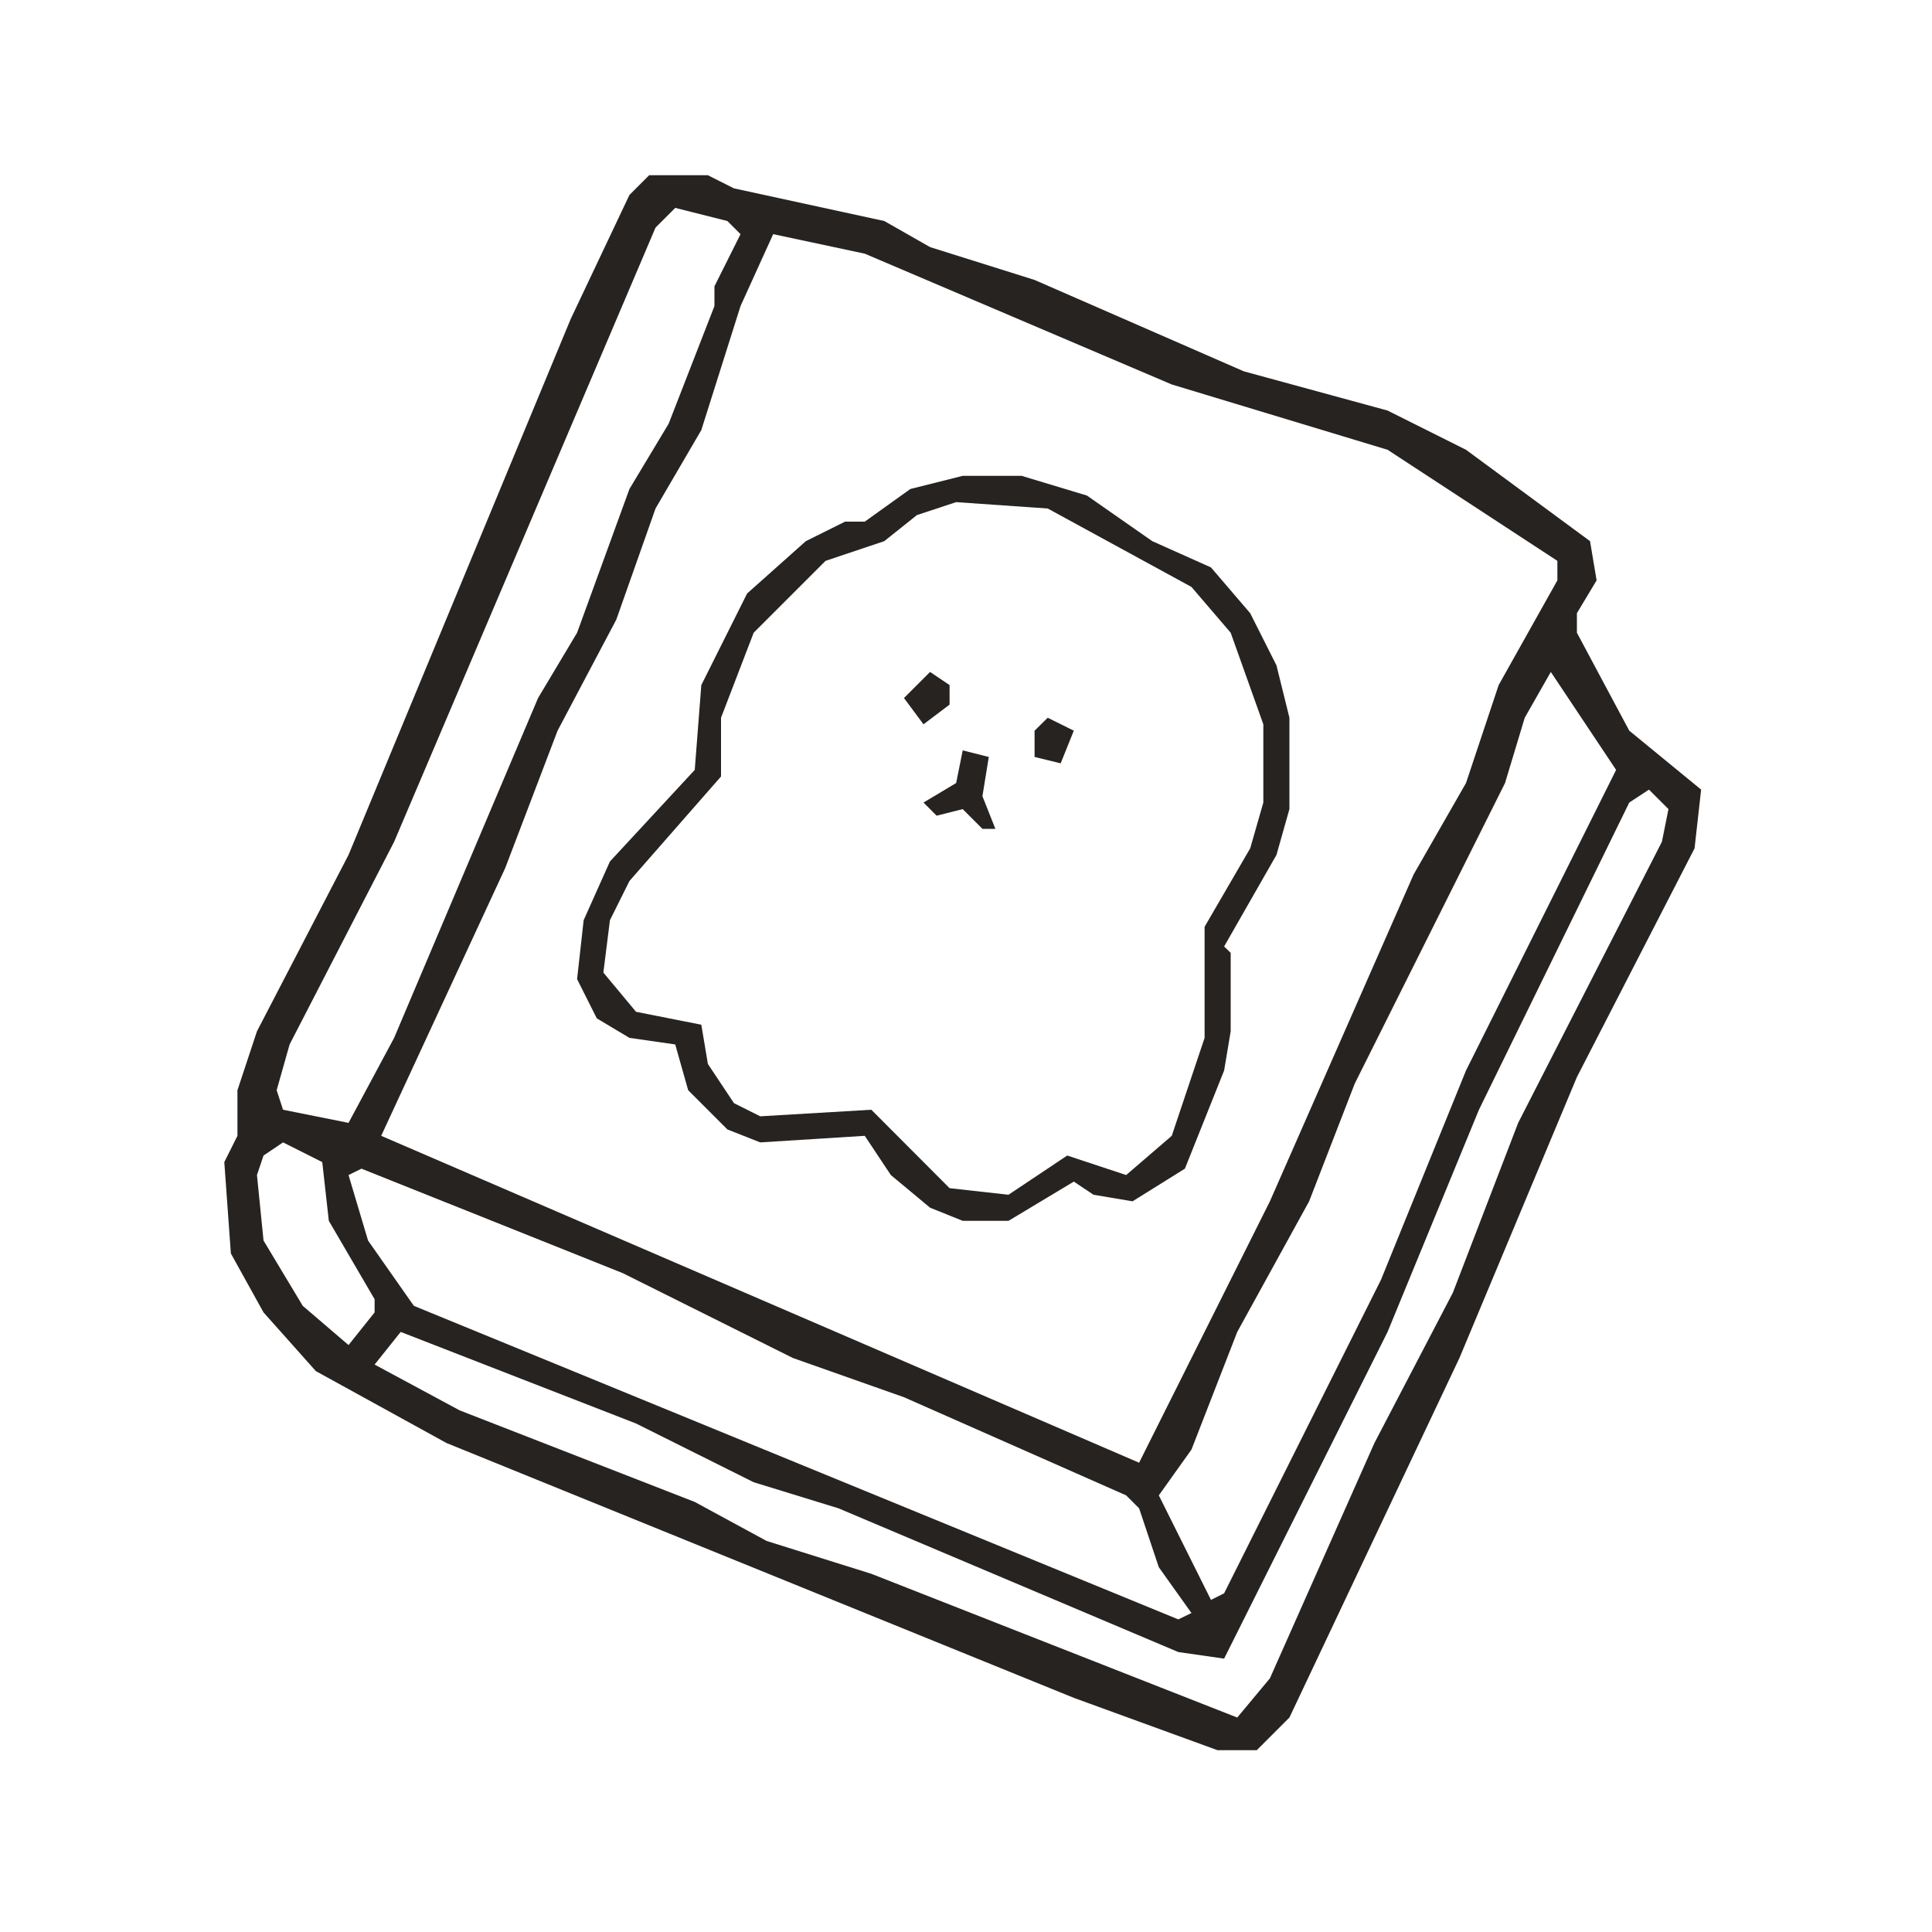
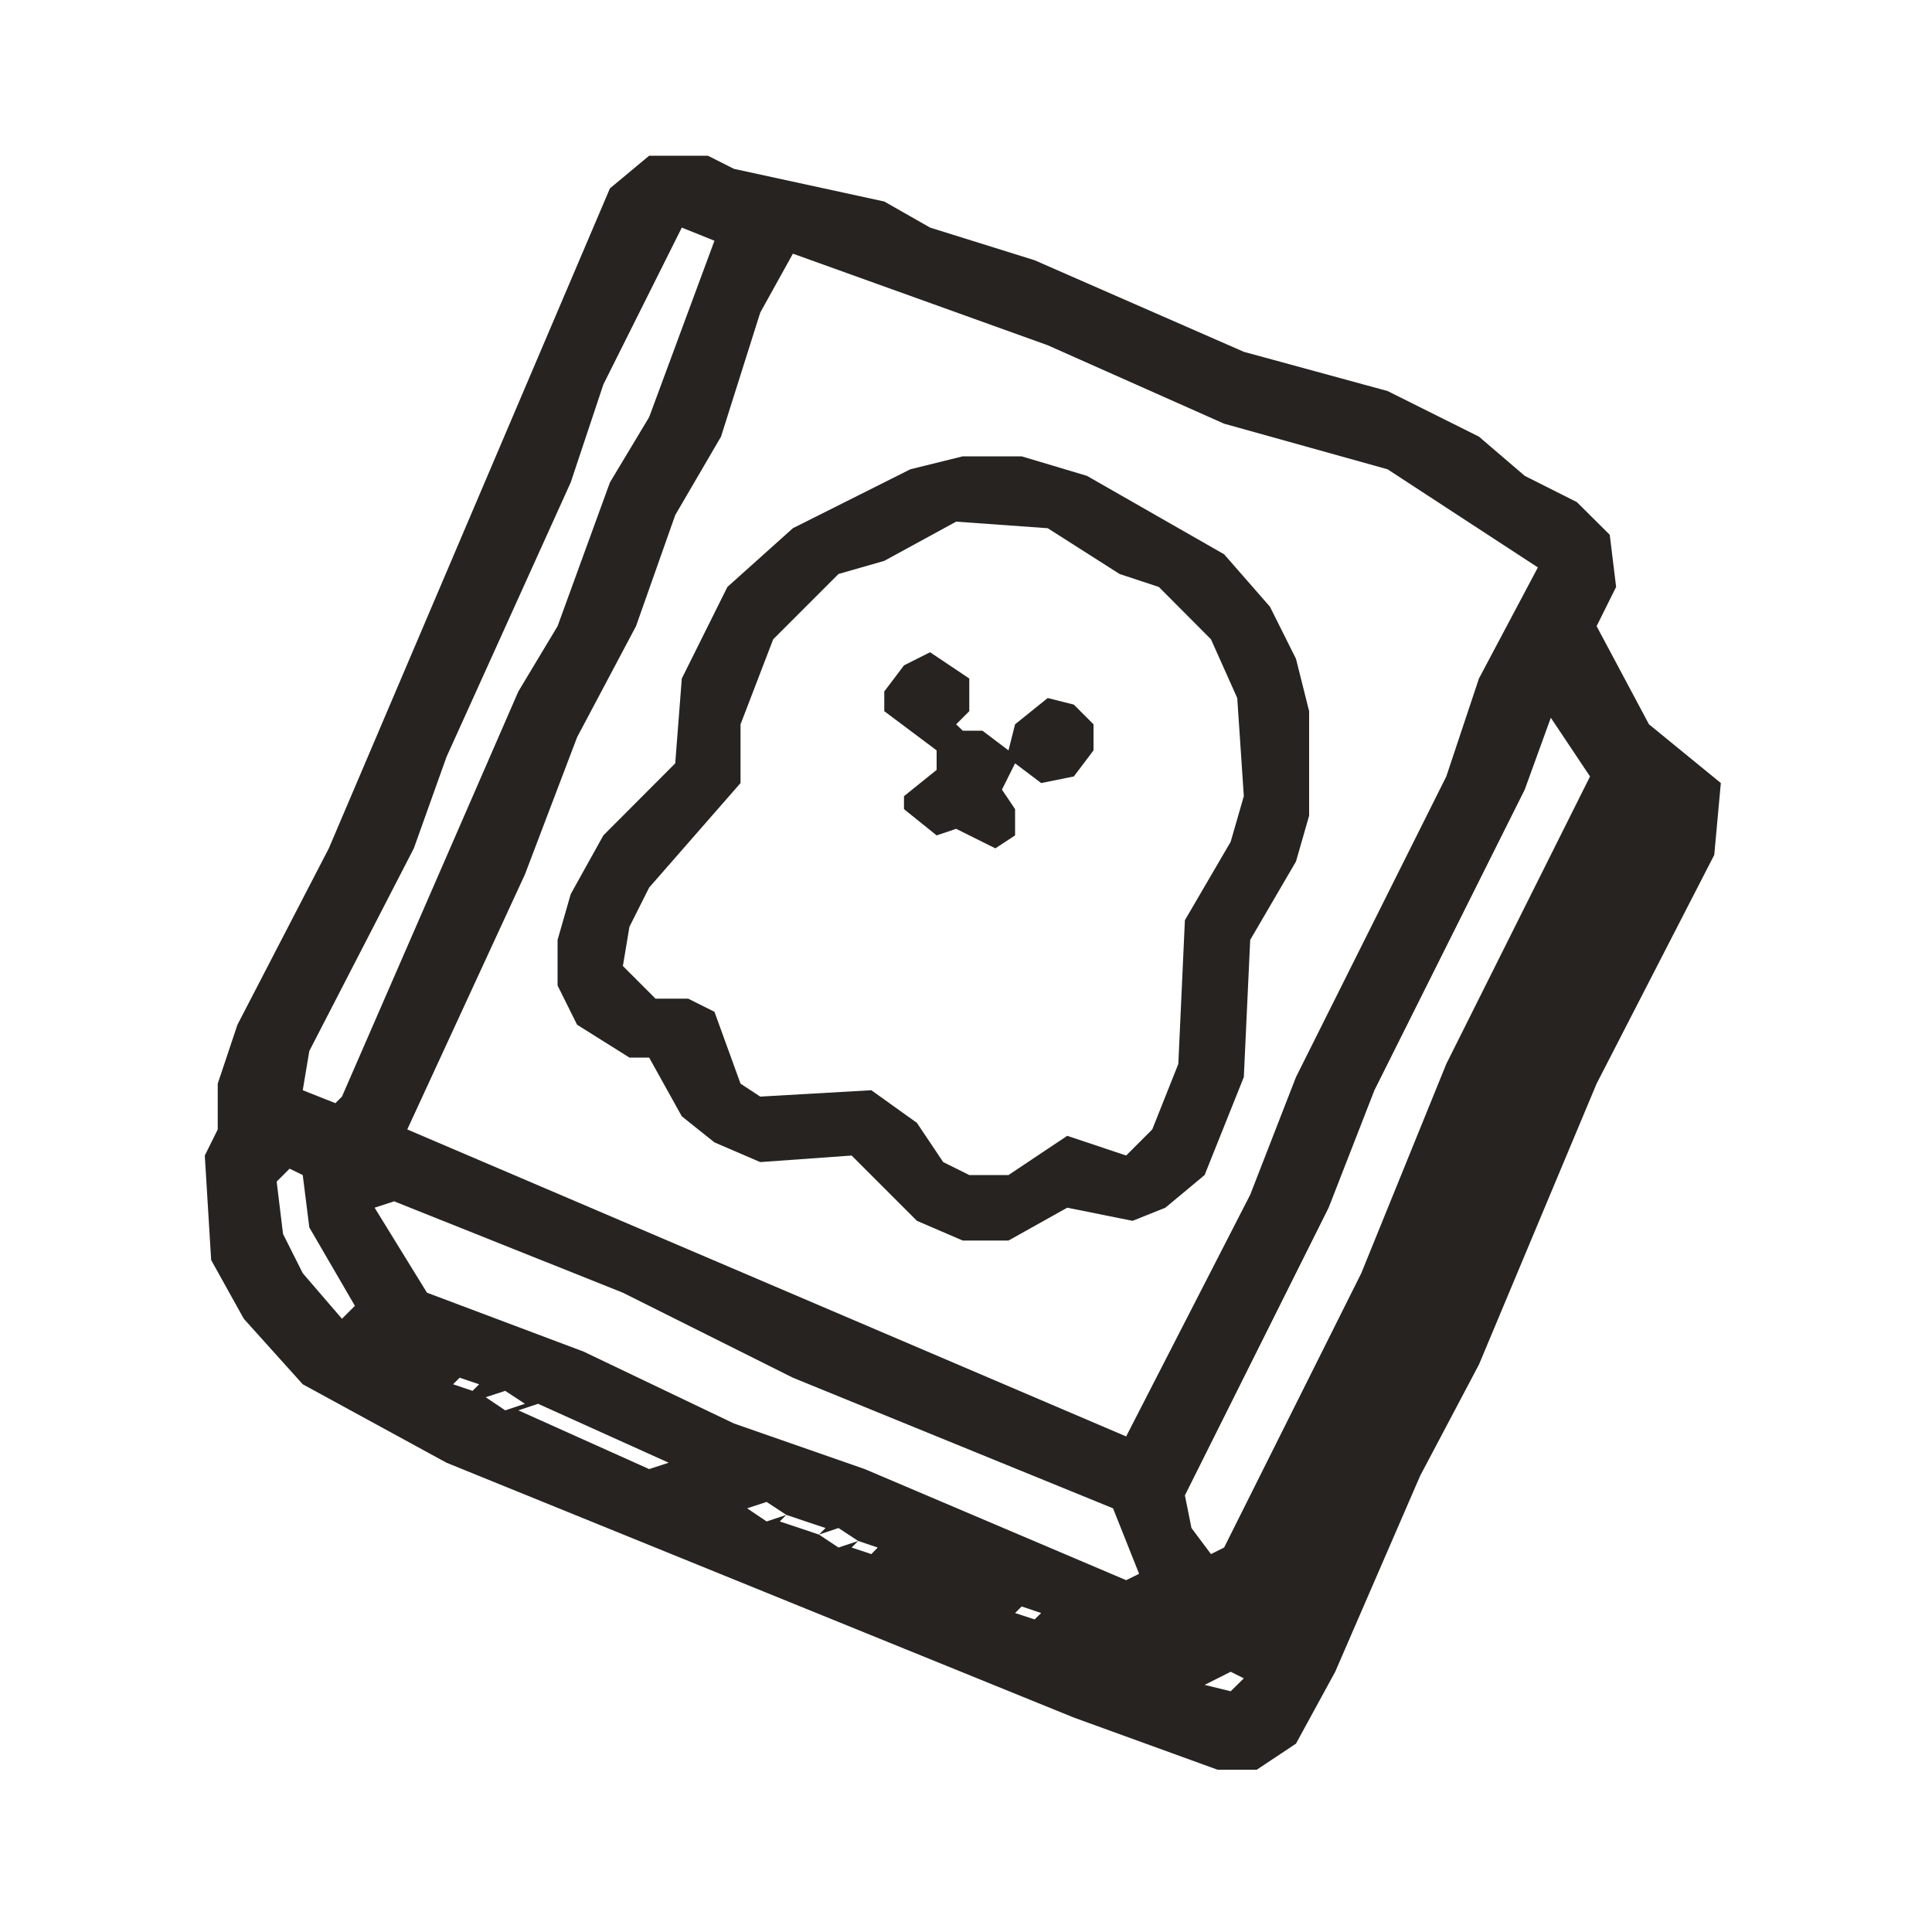
<svg xmlns="http://www.w3.org/2000/svg" viewBox="0 0 100 100" width="100" height="100" fill="currentColor" fill-rule="evenodd" stroke="none" color="#262320">
-   <path d="M 49.83 38.84 L 49.49 40.53 L 47.80 41.54 L 48.48 42.22 L 49.83 41.88 L 50.85 42.90 L 51.52 42.90 L 50.85 41.21 L 51.18 39.18 Z M 54.23 37.15 L 53.55 37.82 L 53.55 39.18 L 54.90 39.51 L 55.58 37.82 Z M 48.14 34.78 L 46.79 36.13 L 47.80 37.49 L 49.15 36.47 L 49.15 35.46 Z M 49.83 24.63 L 47.12 25.31 L 44.76 27.00 L 43.74 27.00 L 41.71 28.01 L 38.67 30.72 L 36.30 35.46 L 35.96 39.85 L 31.57 44.59 L 30.21 47.63 L 29.87 50.68 L 30.89 52.71 L 32.58 53.72 L 34.95 54.06 L 35.62 56.43 L 37.65 58.46 L 39.35 59.13 L 44.76 58.79 L 46.11 60.82 L 48.14 62.51 L 49.83 63.19 L 52.20 63.19 L 55.58 61.16 L 56.60 61.84 L 58.62 62.18 L 61.33 60.49 L 63.36 55.41 L 63.70 53.38 L 63.70 49.32 L 63.36 48.99 L 66.07 44.25 L 66.74 41.88 L 66.74 37.15 L 66.07 34.44 L 64.71 31.74 L 62.68 29.37 L 59.64 28.01 L 56.26 25.65 L 52.88 24.63 Z M 49.49 25.99 L 54.23 26.32 L 61.67 30.38 L 63.70 32.75 L 65.39 37.49 L 65.39 41.54 L 64.71 43.91 L 62.35 47.97 L 62.35 53.72 L 60.65 58.79 L 58.29 60.82 L 55.24 59.81 L 52.20 61.84 L 49.15 61.50 L 45.10 57.44 L 39.35 57.78 L 37.99 57.10 L 36.64 55.07 L 36.30 53.04 L 32.92 52.37 L 31.23 50.34 L 31.57 47.63 L 32.58 45.60 L 37.32 40.19 L 37.32 37.15 L 39.01 32.75 L 42.73 29.03 L 45.77 28.01 L 47.46 26.66 Z M 33.60 9.07 L 32.58 10.09 L 29.54 16.51 L 18.04 44.25 L 13.30 53.38 L 12.29 56.43 L 12.29 58.79 L 11.61 60.15 L 11.95 64.88 L 13.64 67.93 L 16.35 70.97 L 23.11 74.69 L 55.58 87.88 L 63.02 90.59 L 65.05 90.59 L 66.74 88.90 L 75.54 70.29 L 81.62 55.75 L 87.71 43.91 L 88.05 40.87 L 84.33 37.82 L 81.62 32.75 L 81.62 31.74 L 82.64 30.04 L 82.30 28.01 L 75.88 23.28 L 71.82 21.25 L 64.38 19.22 L 53.55 14.49 L 48.14 12.79 L 45.77 11.44 L 37.99 9.75 L 36.64 9.07 Z M 18.04 60.82 L 18.71 60.49 L 32.24 65.90 L 41.04 70.29 L 46.79 72.32 L 58.29 77.40 L 58.96 78.07 L 59.98 81.12 L 61.67 83.49 L 60.99 83.82 L 21.42 67.59 L 19.05 64.21 Z M 14.65 59.13 L 16.68 60.15 L 17.02 63.19 L 19.39 67.25 L 19.39 67.93 L 18.04 69.62 L 15.67 67.59 L 13.64 64.21 L 13.30 60.82 L 13.64 59.81 Z M 86.36 41.88 L 86.02 43.57 L 78.58 58.12 L 75.20 66.91 L 71.14 74.69 L 65.73 86.87 L 64.04 88.90 L 45.10 81.46 L 39.68 79.76 L 35.96 77.74 L 23.79 73.00 L 19.39 70.63 L 20.74 68.94 L 32.92 73.68 L 39.01 76.72 L 43.40 78.07 L 60.99 85.51 L 63.36 85.85 L 71.82 68.94 L 76.55 57.44 L 84.33 41.54 L 85.35 40.87 Z M 80.27 34.78 L 83.65 39.85 L 75.88 55.41 L 71.48 66.24 L 63.36 82.47 L 62.68 82.81 L 59.98 77.40 L 61.67 75.03 L 64.04 68.94 L 67.76 62.18 L 70.12 56.09 L 77.90 40.53 L 78.92 37.15 Z M 40.02 12.12 L 44.76 13.13 L 60.65 19.90 L 71.82 23.28 L 80.61 29.03 L 80.61 30.04 L 77.57 35.46 L 75.88 40.53 L 73.17 45.26 L 65.73 62.18 L 58.96 75.71 L 19.73 58.79 L 26.15 44.93 L 28.86 37.82 L 31.90 32.07 L 33.93 26.32 L 36.30 22.26 L 38.33 15.84 Z M 37.65 11.44 L 38.33 12.12 L 36.98 14.82 L 36.98 15.84 L 34.61 21.93 L 32.58 25.31 L 29.87 32.75 L 27.85 36.13 L 20.40 53.72 L 18.04 58.12 L 14.65 57.44 L 14.32 56.43 L 14.99 54.06 L 20.40 43.57 L 33.93 11.78 L 34.95 10.76 Z" />
+   <path d="M 48.14 33.76 L 46.79 34.44 L 45.77 35.79 L 45.77 36.81 L 48.48 38.84 L 48.48 39.85 L 46.79 41.21 L 46.79 41.88 L 48.48 43.24 L 49.49 42.90 L 51.52 43.91 L 52.54 43.24 L 52.54 41.88 L 51.86 40.87 L 52.54 39.51 L 53.89 40.53 L 55.58 40.19 L 56.60 38.84 L 56.60 37.49 L 55.58 36.47 L 54.23 36.13 L 52.54 37.49 L 52.20 38.84 L 50.85 37.82 L 49.83 37.82 L 49.49 37.49 L 50.17 36.81 L 50.17 35.12 Z M 49.83 23.62 L 47.12 24.29 L 41.04 27.34 L 37.65 30.38 L 35.29 35.12 L 34.95 39.51 L 31.23 43.24 L 29.54 46.28 L 28.86 48.65 L 28.86 51.01 L 29.87 53.04 L 32.58 54.74 L 33.60 54.74 L 35.29 57.78 L 36.98 59.13 L 39.35 60.15 L 44.08 59.81 L 47.46 63.19 L 49.83 64.21 L 52.20 64.21 L 55.24 62.51 L 58.62 63.19 L 60.32 62.51 L 62.35 60.82 L 64.38 55.75 L 64.71 48.65 L 67.08 44.59 L 67.76 42.22 L 67.76 36.81 L 67.08 34.10 L 65.73 31.40 L 63.36 28.69 L 56.26 24.63 L 52.88 23.62 Z M 49.49 27.00 L 54.23 27.34 L 57.95 29.71 L 59.98 30.38 L 62.68 33.09 L 64.04 36.13 L 64.38 41.21 L 63.70 43.57 L 61.33 47.63 L 60.99 55.07 L 59.64 58.46 L 58.29 59.81 L 55.24 58.79 L 52.20 60.82 L 50.17 60.82 L 48.82 60.15 L 47.46 58.12 L 45.10 56.43 L 39.35 56.76 L 38.33 56.09 L 36.98 52.37 L 35.62 51.69 L 33.93 51.69 L 32.24 50.00 L 32.58 47.97 L 33.60 45.94 L 38.33 40.53 L 38.33 37.49 L 40.02 33.09 L 43.40 29.71 L 45.77 29.03 Z M 33.60 8.06 L 31.57 9.75 L 17.02 43.91 L 12.29 53.04 L 11.27 56.09 L 11.27 58.46 L 10.60 59.81 L 10.93 65.22 L 12.62 68.26 L 15.67 71.65 L 23.11 75.71 L 55.58 88.90 L 63.02 91.60 L 65.05 91.60 L 67.08 90.25 L 69.11 86.53 L 73.51 76.38 L 76.55 70.63 L 82.64 56.09 L 88.73 44.25 L 89.07 40.53 L 85.35 37.49 L 82.64 32.41 L 83.65 30.38 L 83.32 27.68 L 81.62 25.99 L 78.92 24.63 L 76.55 22.60 L 71.82 20.24 L 64.38 18.21 L 53.55 13.47 L 48.14 11.78 L 45.77 10.43 L 37.99 8.74 L 36.64 8.06 Z M 64.38 86.87 L 63.70 87.54 L 62.35 87.21 L 63.70 86.53 Z M 52.54 83.49 L 52.88 83.15 L 53.89 83.49 L 53.55 83.82 Z M 44.08 80.10 L 44.42 79.76 L 45.43 80.10 L 45.10 80.44 Z M 42.39 79.43 L 43.40 79.09 L 44.42 79.76 L 43.40 80.10 Z M 41.38 79.09 L 41.71 78.75 L 42.73 79.09 L 42.39 79.43 Z M 40.36 78.75 L 40.70 78.41 L 41.71 78.75 L 41.38 79.09 Z M 38.67 78.07 L 39.68 77.74 L 40.70 78.41 L 39.68 78.75 Z M 26.83 73.00 L 27.85 72.66 L 34.61 75.71 L 33.60 76.04 Z M 25.14 72.32 L 26.15 71.99 L 27.17 72.66 L 26.15 73.00 Z M 23.45 71.65 L 23.79 71.31 L 24.80 71.65 L 24.46 71.99 Z M 19.39 62.51 L 20.40 62.18 L 32.24 66.91 L 41.04 71.31 L 57.61 78.07 L 58.96 81.46 L 58.29 81.79 L 44.76 76.04 L 37.99 73.68 L 30.21 69.96 L 22.10 66.91 Z M 14.99 60.49 L 15.67 60.82 L 16.01 63.53 L 18.37 67.59 L 17.70 68.26 L 15.67 65.90 L 14.65 63.87 L 14.32 61.16 Z M 80.27 37.15 L 82.30 40.19 L 74.86 55.07 L 70.46 65.90 L 63.36 80.10 L 62.68 80.44 L 61.67 79.09 L 61.33 77.40 L 68.77 62.51 L 71.14 56.43 L 78.92 40.87 Z M 41.04 13.13 L 54.23 17.87 L 63.36 21.93 L 71.82 24.29 L 79.60 29.37 L 76.55 35.12 L 74.86 40.19 L 67.08 55.75 L 64.71 61.84 L 58.29 74.35 L 21.08 58.46 L 27.17 45.26 L 29.87 38.16 L 32.92 32.41 L 34.95 26.66 L 37.32 22.60 L 39.35 16.18 Z M 36.98 12.46 L 33.60 21.59 L 31.57 24.97 L 28.86 32.41 L 26.83 35.79 L 17.70 56.76 L 17.36 57.10 L 15.67 56.43 L 16.01 54.40 L 21.42 43.91 L 23.11 39.18 L 29.54 24.97 L 31.23 19.90 L 35.29 11.78 Z" />
</svg>
